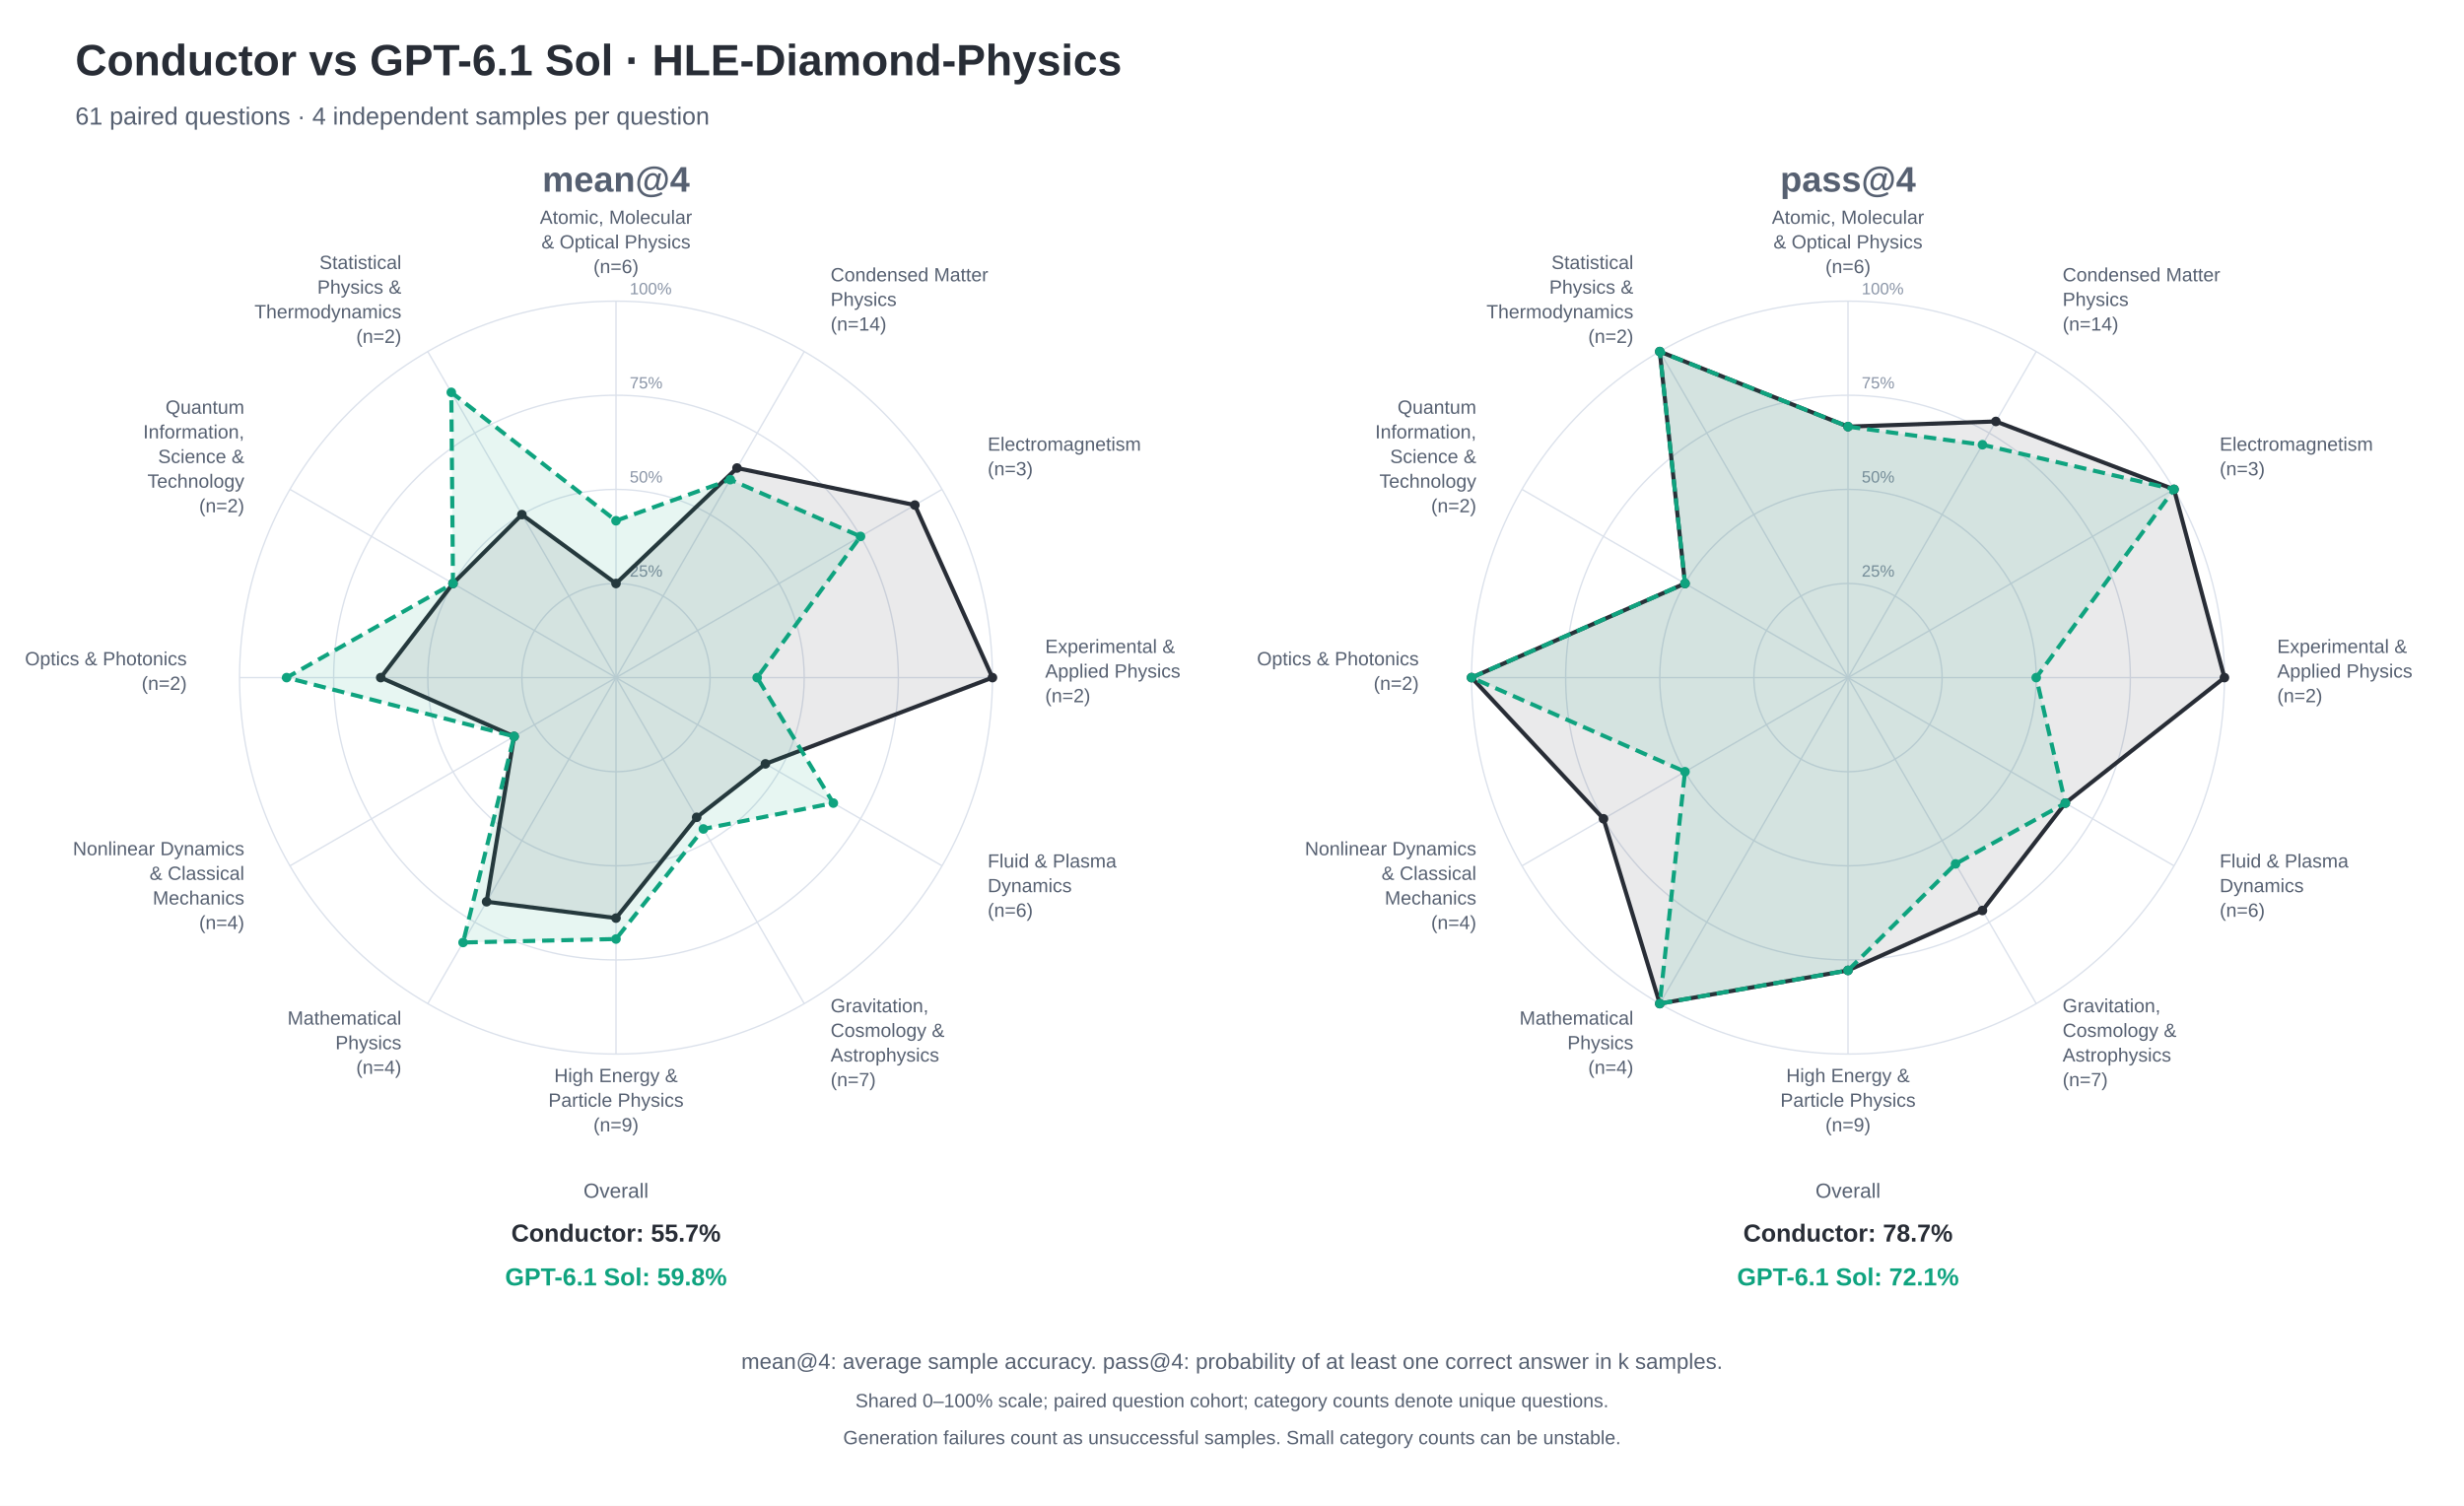
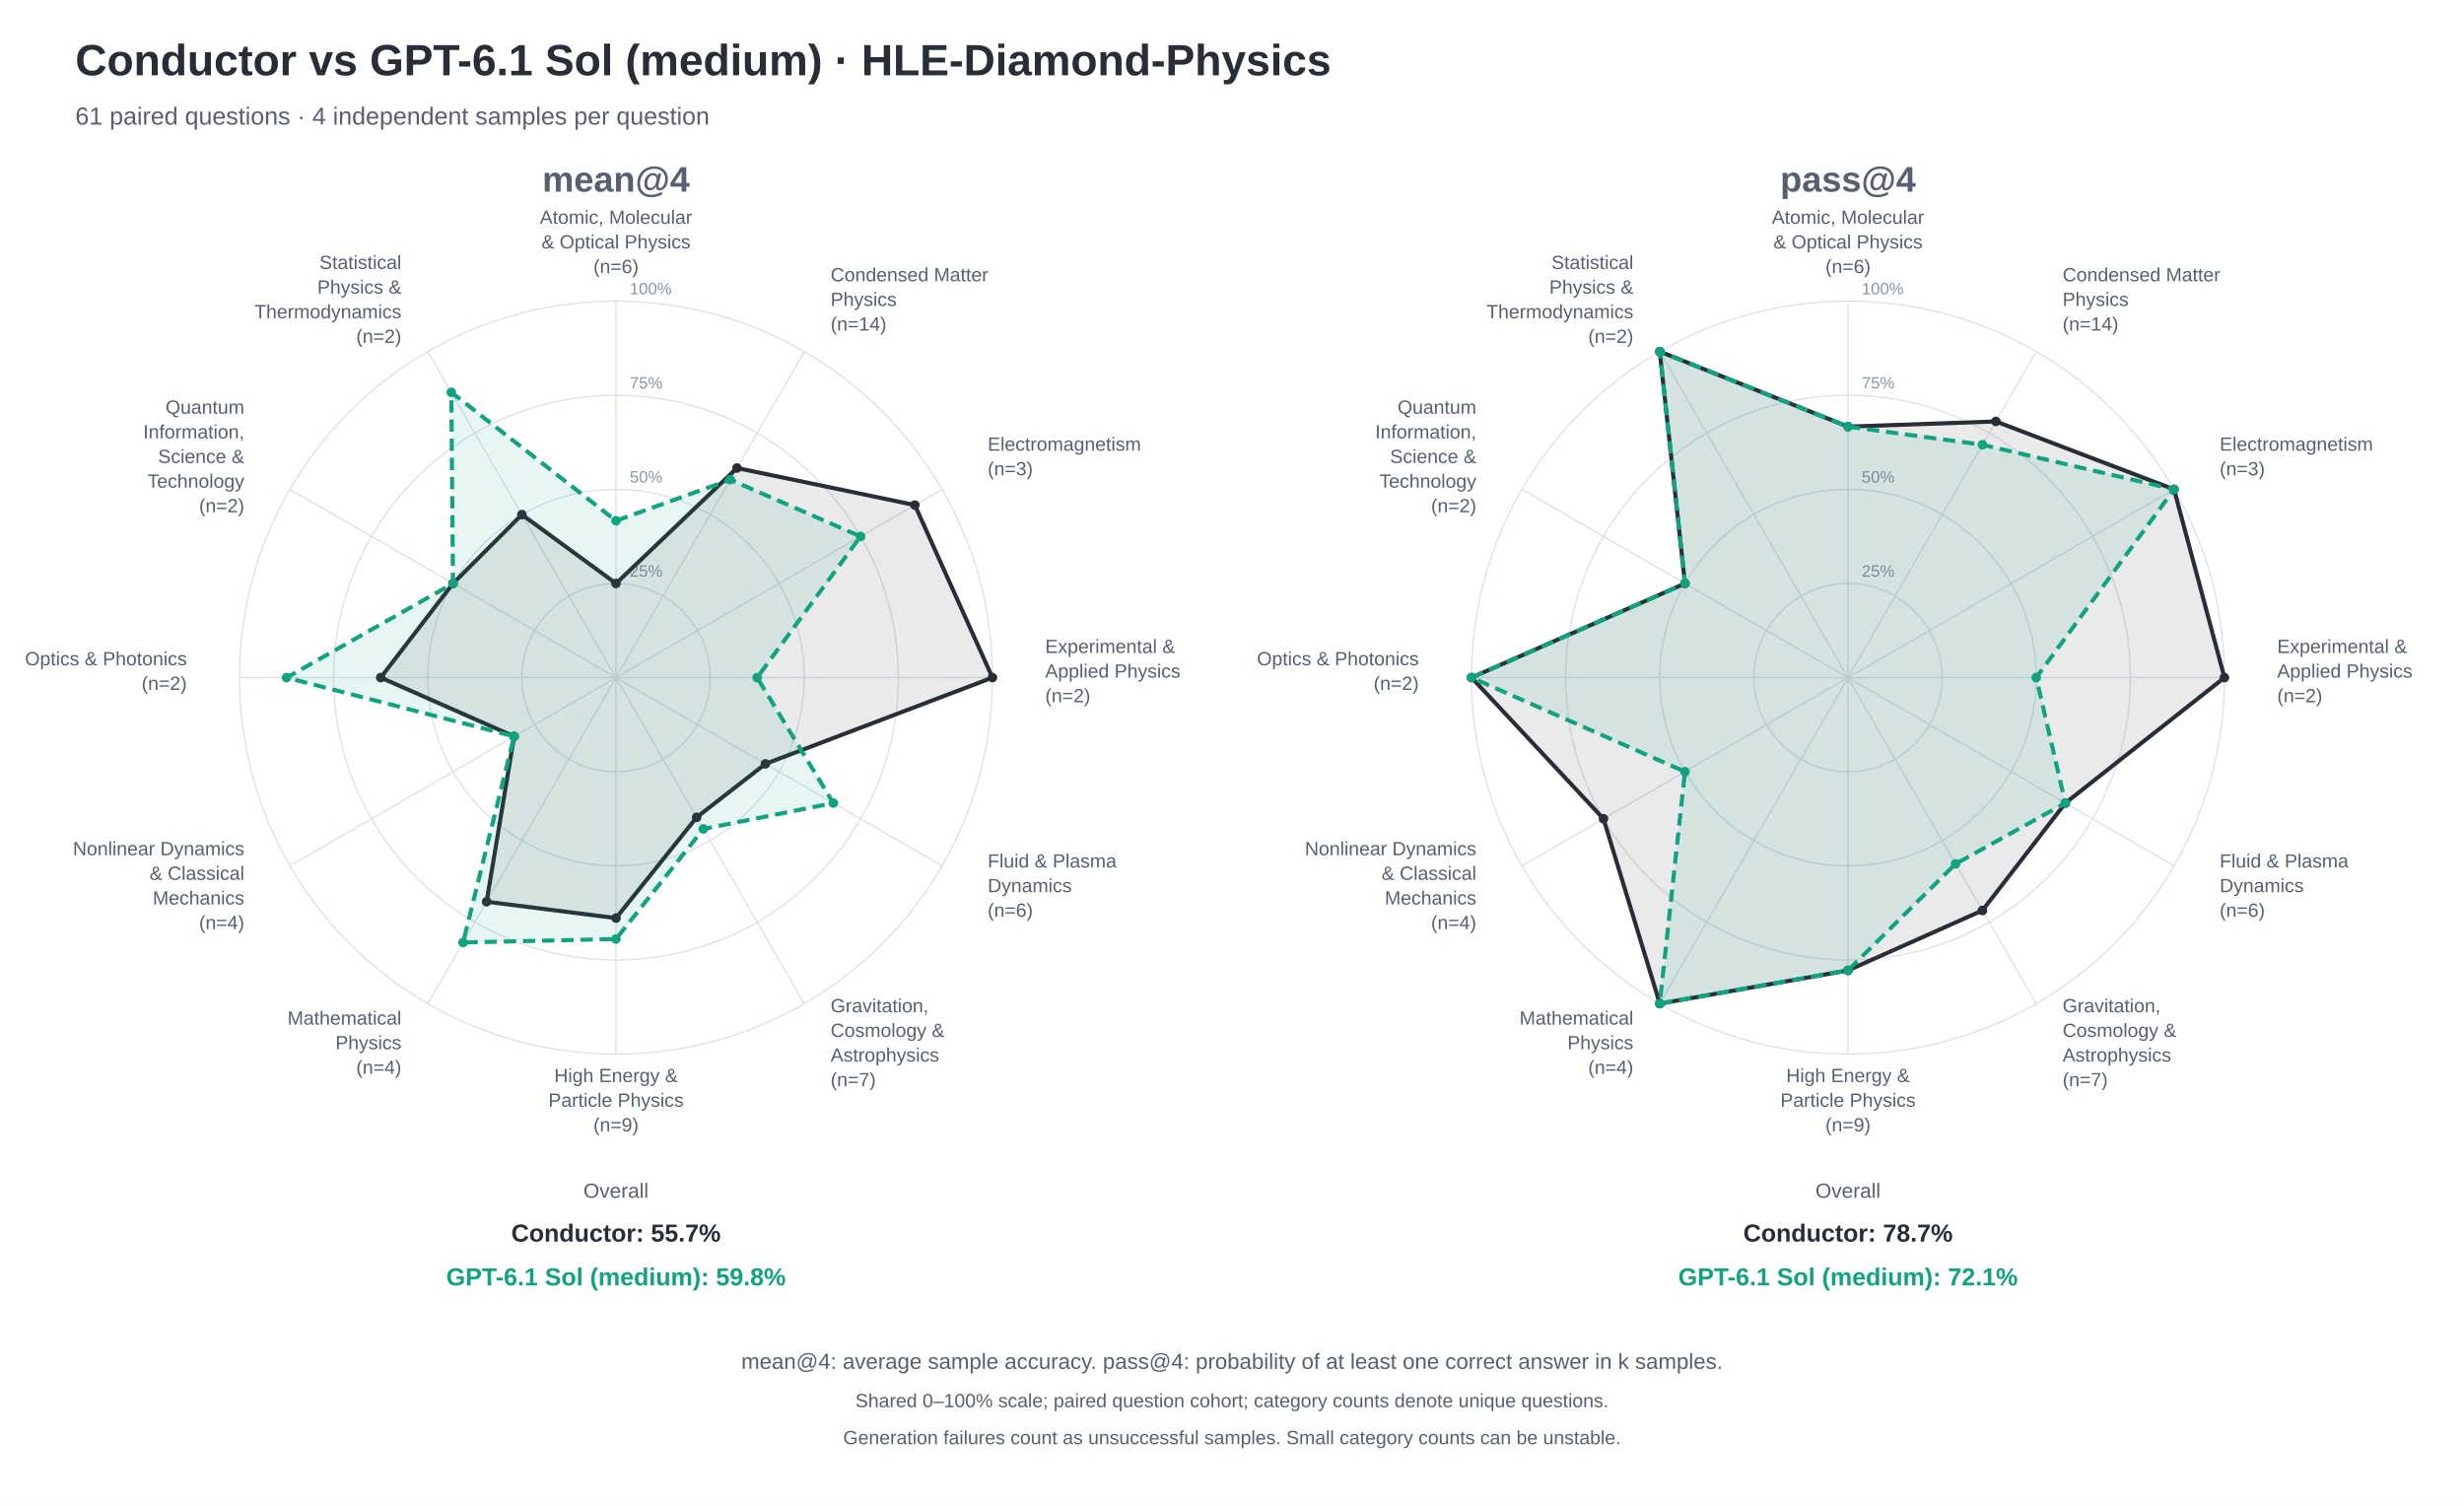
<svg xmlns="http://www.w3.org/2000/svg" width="1800" height="1100" viewBox="0 0 1800 1100" role="img">
  <rect width="1800" height="1100" fill="white" />
  <g font-family="Arial, sans-serif" fill="#282d36">
-     <text x="55" y="55" text-anchor="start" font-size="32" fill="#282d36" font-weight="bold">Conductor vs GPT-6.1 Sol · HLE-Diamond-Physics</text>
+     <text x="55" y="55" text-anchor="start" font-size="32" fill="#282d36" font-weight="bold">Conductor vs GPT-6.1 Sol (medium) · HLE-Diamond-Physics</text>
    <text x="55" y="91" text-anchor="start" font-size="18" fill="#566071" font-weight="normal">61 paired questions · 4 independent samples per question</text>
    <text x="450" y="140" text-anchor="middle" font-size="26" fill="#566071" font-weight="bold">mean@4</text>
    <circle cx="450" cy="495" r="68.75" fill="none" stroke="#dbe1eb" />
    <text x="460" y="421.25" text-anchor="start" font-size="12" fill="#8994a6" font-weight="normal">25%</text>
    <circle cx="450" cy="495" r="137.5" fill="none" stroke="#dbe1eb" />
    <text x="460" y="352.5" text-anchor="start" font-size="12" fill="#8994a6" font-weight="normal">50%</text>
    <circle cx="450" cy="495" r="206.25" fill="none" stroke="#dbe1eb" />
    <text x="460" y="283.75" text-anchor="start" font-size="12" fill="#8994a6" font-weight="normal">75%</text>
    <circle cx="450" cy="495" r="275" fill="none" stroke="#dbe1eb" />
    <text x="460" y="215" text-anchor="start" font-size="12" fill="#8994a6" font-weight="normal">100%</text>
    <path d="M 450 495 L 450.0 220.0" stroke="#dbe1eb" />
    <text x="450.0" y="163.5" text-anchor="middle" font-size="14" fill="#566071" font-weight="normal">Atomic, Molecular</text>
    <text x="450.0" y="181.5" text-anchor="middle" font-size="14" fill="#566071" font-weight="normal">&amp; Optical Physics</text>
    <text x="450.0" y="199.5" text-anchor="middle" font-size="14" fill="#566071" font-weight="normal">(n=6)</text>
    <path d="M 450 495 L 587.5 256.843" stroke="#dbe1eb" />
    <text x="606.75" y="205.501" text-anchor="start" font-size="14" fill="#566071" font-weight="normal">Condensed Matter</text>
    <text x="606.75" y="223.501" text-anchor="start" font-size="14" fill="#566071" font-weight="normal">Physics</text>
    <text x="606.75" y="241.501" text-anchor="start" font-size="14" fill="#566071" font-weight="normal">(n=14)</text>
    <path d="M 450 495 L 688.157 357.5" stroke="#dbe1eb" />
    <text x="721.499" y="329.25" text-anchor="start" font-size="14" fill="#566071" font-weight="normal">Electromagnetism</text>
    <text x="721.499" y="347.25" text-anchor="start" font-size="14" fill="#566071" font-weight="normal">(n=3)</text>
    <path d="M 450 495 L 725.0 495.0" stroke="#dbe1eb" />
    <text x="763.5" y="477.0" text-anchor="start" font-size="14" fill="#566071" font-weight="normal">Experimental &amp;</text>
    <text x="763.5" y="495.0" text-anchor="start" font-size="14" fill="#566071" font-weight="normal">Applied Physics</text>
    <text x="763.5" y="513.0" text-anchor="start" font-size="14" fill="#566071" font-weight="normal">(n=2)</text>
    <path d="M 450 495 L 688.157 632.5" stroke="#dbe1eb" />
    <text x="721.499" y="633.75" text-anchor="start" font-size="14" fill="#566071" font-weight="normal">Fluid &amp; Plasma</text>
    <text x="721.499" y="651.75" text-anchor="start" font-size="14" fill="#566071" font-weight="normal">Dynamics</text>
    <text x="721.499" y="669.75" text-anchor="start" font-size="14" fill="#566071" font-weight="normal">(n=6)</text>
    <path d="M 450 495 L 587.5 733.157" stroke="#dbe1eb" />
    <text x="606.75" y="739.499" text-anchor="start" font-size="14" fill="#566071" font-weight="normal">Gravitation,</text>
    <text x="606.75" y="757.499" text-anchor="start" font-size="14" fill="#566071" font-weight="normal">Cosmology &amp;</text>
    <text x="606.75" y="775.499" text-anchor="start" font-size="14" fill="#566071" font-weight="normal">Astrophysics</text>
    <text x="606.75" y="793.499" text-anchor="start" font-size="14" fill="#566071" font-weight="normal">(n=7)</text>
    <path d="M 450 495 L 450.0 770.0" stroke="#dbe1eb" />
    <text x="450.0" y="790.5" text-anchor="middle" font-size="14" fill="#566071" font-weight="normal">High Energy &amp;</text>
    <text x="450.0" y="808.5" text-anchor="middle" font-size="14" fill="#566071" font-weight="normal">Particle Physics</text>
    <text x="450.0" y="826.5" text-anchor="middle" font-size="14" fill="#566071" font-weight="normal">(n=9)</text>
    <path d="M 450 495 L 312.5 733.157" stroke="#dbe1eb" />
    <text x="293.25" y="748.499" text-anchor="end" font-size="14" fill="#566071" font-weight="normal">Mathematical</text>
    <text x="293.25" y="766.499" text-anchor="end" font-size="14" fill="#566071" font-weight="normal">Physics</text>
    <text x="293.25" y="784.499" text-anchor="end" font-size="14" fill="#566071" font-weight="normal">(n=4)</text>
    <path d="M 450 495 L 211.843 632.5" stroke="#dbe1eb" />
    <text x="178.501" y="624.75" text-anchor="end" font-size="14" fill="#566071" font-weight="normal">Nonlinear Dynamics</text>
    <text x="178.501" y="642.75" text-anchor="end" font-size="14" fill="#566071" font-weight="normal">&amp; Classical</text>
    <text x="178.501" y="660.75" text-anchor="end" font-size="14" fill="#566071" font-weight="normal">Mechanics</text>
    <text x="178.501" y="678.75" text-anchor="end" font-size="14" fill="#566071" font-weight="normal">(n=4)</text>
    <path d="M 450 495 L 175.0 495" stroke="#dbe1eb" />
    <text x="136.5" y="486" text-anchor="end" font-size="14" fill="#566071" font-weight="normal">Optics &amp; Photonics</text>
    <text x="136.5" y="504" text-anchor="end" font-size="14" fill="#566071" font-weight="normal">(n=2)</text>
    <path d="M 450 495 L 211.843 357.5" stroke="#dbe1eb" />
    <text x="178.501" y="302.25" text-anchor="end" font-size="14" fill="#566071" font-weight="normal">Quantum</text>
    <text x="178.501" y="320.25" text-anchor="end" font-size="14" fill="#566071" font-weight="normal">Information,</text>
    <text x="178.501" y="338.25" text-anchor="end" font-size="14" fill="#566071" font-weight="normal">Science &amp;</text>
    <text x="178.501" y="356.25" text-anchor="end" font-size="14" fill="#566071" font-weight="normal">Technology</text>
    <text x="178.501" y="374.25" text-anchor="end" font-size="14" fill="#566071" font-weight="normal">(n=2)</text>
    <path d="M 450 495 L 312.5 256.843" stroke="#dbe1eb" />
    <text x="293.25" y="196.501" text-anchor="end" font-size="14" fill="#566071" font-weight="normal">Statistical</text>
    <text x="293.25" y="214.501" text-anchor="end" font-size="14" fill="#566071" font-weight="normal">Physics &amp;</text>
    <text x="293.25" y="232.501" text-anchor="end" font-size="14" fill="#566071" font-weight="normal">Thermodynamics</text>
    <text x="293.25" y="250.501" text-anchor="end" font-size="14" fill="#566071" font-weight="normal">(n=2)</text>
    <polygon points="450.00,426.25 538.39,341.90 668.31,368.96 725.00,495.00 559.16,558.02 508.93,597.07 450.00,670.69 355.47,658.73 375.58,537.97 278.12,495.00 330.92,426.25 381.25,375.92" fill="#282d36" fill-opacity="0.10" stroke="#282d36" stroke-width="3" />
    <circle cx="450.0" cy="426.25" r="3.5" fill="#282d36" />
    <circle cx="538.393" cy="341.899" r="3.5" fill="#282d36" />
    <circle cx="668.311" cy="368.958" r="3.5" fill="#282d36" />
    <circle cx="725.0" cy="495.0" r="3.5" fill="#282d36" />
    <circle cx="559.155" cy="558.021" r="3.5" fill="#282d36" />
    <circle cx="508.929" cy="597.067" r="3.5" fill="#282d36" />
    <circle cx="450.0" cy="670.694" r="3.5" fill="#282d36" />
    <circle cx="355.469" cy="658.733" r="3.5" fill="#282d36" />
    <circle cx="375.576" cy="537.969" r="3.5" fill="#282d36" />
    <circle cx="278.125" cy="495.0" r="3.5" fill="#282d36" />
    <circle cx="330.922" cy="426.25" r="3.5" fill="#282d36" />
    <circle cx="381.25" cy="375.922" r="3.5" fill="#282d36" />
    <text x="450" y="907" text-anchor="middle" font-size="18" fill="#282d36" font-weight="bold">Conductor: 55.7%</text>
    <polygon points="450.00,380.42 533.48,350.40 628.62,391.88 553.12,495.00 608.77,586.67 513.84,605.57 450.00,685.97 338.28,688.50 375.58,537.97 209.38,495.00 330.92,426.25 329.69,286.61" fill="#0fa37f" fill-opacity="0.10" stroke="#0fa37f" stroke-width="3" stroke-dasharray="9 5" />
    <circle cx="450.0" cy="380.417" r="3.5" fill="#0fa37f" />
    <circle cx="533.482" cy="350.405" r="3.5" fill="#0fa37f" />
    <circle cx="628.618" cy="391.875" r="3.5" fill="#0fa37f" />
    <circle cx="553.125" cy="495.0" r="3.5" fill="#0fa37f" />
    <circle cx="608.771" cy="586.667" r="3.5" fill="#0fa37f" />
    <circle cx="513.839" cy="605.573" r="3.5" fill="#0fa37f" />
    <circle cx="450.0" cy="685.972" r="3.5" fill="#0fa37f" />
    <circle cx="338.281" cy="688.503" r="3.5" fill="#0fa37f" />
    <circle cx="375.576" cy="537.969" r="3.5" fill="#0fa37f" />
    <circle cx="209.375" cy="495" r="3.5" fill="#0fa37f" />
    <circle cx="330.922" cy="426.25" r="3.5" fill="#0fa37f" />
    <circle cx="329.687" cy="286.613" r="3.5" fill="#0fa37f" />
-     <text x="450" y="939" text-anchor="middle" font-size="18" fill="#0fa37f" font-weight="bold">GPT-6.1 Sol: 59.8%</text>
+     <text x="450" y="939" text-anchor="middle" font-size="18" fill="#0fa37f" font-weight="bold">GPT-6.1 Sol (medium): 59.8%</text>
    <text x="450" y="875" text-anchor="middle" font-size="15" fill="#566071" font-weight="normal">Overall</text>
    <text x="1350" y="140" text-anchor="middle" font-size="26" fill="#566071" font-weight="bold">pass@4</text>
    <circle cx="1350" cy="495" r="68.75" fill="none" stroke="#dbe1eb" />
    <text x="1360" y="421.25" text-anchor="start" font-size="12" fill="#8994a6" font-weight="normal">25%</text>
    <circle cx="1350" cy="495" r="137.5" fill="none" stroke="#dbe1eb" />
    <text x="1360" y="352.5" text-anchor="start" font-size="12" fill="#8994a6" font-weight="normal">50%</text>
    <circle cx="1350" cy="495" r="206.25" fill="none" stroke="#dbe1eb" />
    <text x="1360" y="283.75" text-anchor="start" font-size="12" fill="#8994a6" font-weight="normal">75%</text>
    <circle cx="1350" cy="495" r="275" fill="none" stroke="#dbe1eb" />
    <text x="1360" y="215" text-anchor="start" font-size="12" fill="#8994a6" font-weight="normal">100%</text>
    <path d="M 1350 495 L 1350.0 220.0" stroke="#dbe1eb" />
    <text x="1350.0" y="163.5" text-anchor="middle" font-size="14" fill="#566071" font-weight="normal">Atomic, Molecular</text>
    <text x="1350.0" y="181.5" text-anchor="middle" font-size="14" fill="#566071" font-weight="normal">&amp; Optical Physics</text>
    <text x="1350.0" y="199.5" text-anchor="middle" font-size="14" fill="#566071" font-weight="normal">(n=6)</text>
    <path d="M 1350 495 L 1487.5 256.843" stroke="#dbe1eb" />
    <text x="1506.75" y="205.501" text-anchor="start" font-size="14" fill="#566071" font-weight="normal">Condensed Matter</text>
    <text x="1506.75" y="223.501" text-anchor="start" font-size="14" fill="#566071" font-weight="normal">Physics</text>
    <text x="1506.75" y="241.501" text-anchor="start" font-size="14" fill="#566071" font-weight="normal">(n=14)</text>
    <path d="M 1350 495 L 1588.157 357.5" stroke="#dbe1eb" />
    <text x="1621.499" y="329.25" text-anchor="start" font-size="14" fill="#566071" font-weight="normal">Electromagnetism</text>
    <text x="1621.499" y="347.25" text-anchor="start" font-size="14" fill="#566071" font-weight="normal">(n=3)</text>
    <path d="M 1350 495 L 1625.0 495.0" stroke="#dbe1eb" />
    <text x="1663.5" y="477.0" text-anchor="start" font-size="14" fill="#566071" font-weight="normal">Experimental &amp;</text>
    <text x="1663.5" y="495.0" text-anchor="start" font-size="14" fill="#566071" font-weight="normal">Applied Physics</text>
    <text x="1663.5" y="513.0" text-anchor="start" font-size="14" fill="#566071" font-weight="normal">(n=2)</text>
    <path d="M 1350 495 L 1588.157 632.5" stroke="#dbe1eb" />
    <text x="1621.499" y="633.75" text-anchor="start" font-size="14" fill="#566071" font-weight="normal">Fluid &amp; Plasma</text>
    <text x="1621.499" y="651.75" text-anchor="start" font-size="14" fill="#566071" font-weight="normal">Dynamics</text>
    <text x="1621.499" y="669.75" text-anchor="start" font-size="14" fill="#566071" font-weight="normal">(n=6)</text>
    <path d="M 1350 495 L 1487.5 733.157" stroke="#dbe1eb" />
    <text x="1506.75" y="739.499" text-anchor="start" font-size="14" fill="#566071" font-weight="normal">Gravitation,</text>
    <text x="1506.75" y="757.499" text-anchor="start" font-size="14" fill="#566071" font-weight="normal">Cosmology &amp;</text>
    <text x="1506.75" y="775.499" text-anchor="start" font-size="14" fill="#566071" font-weight="normal">Astrophysics</text>
    <text x="1506.75" y="793.499" text-anchor="start" font-size="14" fill="#566071" font-weight="normal">(n=7)</text>
    <path d="M 1350 495 L 1350.0 770.0" stroke="#dbe1eb" />
    <text x="1350.0" y="790.5" text-anchor="middle" font-size="14" fill="#566071" font-weight="normal">High Energy &amp;</text>
    <text x="1350.0" y="808.5" text-anchor="middle" font-size="14" fill="#566071" font-weight="normal">Particle Physics</text>
    <text x="1350.0" y="826.5" text-anchor="middle" font-size="14" fill="#566071" font-weight="normal">(n=9)</text>
    <path d="M 1350 495 L 1212.5 733.157" stroke="#dbe1eb" />
    <text x="1193.25" y="748.499" text-anchor="end" font-size="14" fill="#566071" font-weight="normal">Mathematical</text>
    <text x="1193.25" y="766.499" text-anchor="end" font-size="14" fill="#566071" font-weight="normal">Physics</text>
    <text x="1193.25" y="784.499" text-anchor="end" font-size="14" fill="#566071" font-weight="normal">(n=4)</text>
    <path d="M 1350 495 L 1111.843 632.5" stroke="#dbe1eb" />
    <text x="1078.501" y="624.75" text-anchor="end" font-size="14" fill="#566071" font-weight="normal">Nonlinear Dynamics</text>
    <text x="1078.501" y="642.75" text-anchor="end" font-size="14" fill="#566071" font-weight="normal">&amp; Classical</text>
    <text x="1078.501" y="660.75" text-anchor="end" font-size="14" fill="#566071" font-weight="normal">Mechanics</text>
    <text x="1078.501" y="678.75" text-anchor="end" font-size="14" fill="#566071" font-weight="normal">(n=4)</text>
    <path d="M 1350 495 L 1075.0 495" stroke="#dbe1eb" />
    <text x="1036.5" y="486" text-anchor="end" font-size="14" fill="#566071" font-weight="normal">Optics &amp; Photonics</text>
    <text x="1036.5" y="504" text-anchor="end" font-size="14" fill="#566071" font-weight="normal">(n=2)</text>
    <path d="M 1350 495 L 1111.843 357.5" stroke="#dbe1eb" />
    <text x="1078.501" y="302.25" text-anchor="end" font-size="14" fill="#566071" font-weight="normal">Quantum</text>
    <text x="1078.501" y="320.25" text-anchor="end" font-size="14" fill="#566071" font-weight="normal">Information,</text>
    <text x="1078.501" y="338.25" text-anchor="end" font-size="14" fill="#566071" font-weight="normal">Science &amp;</text>
    <text x="1078.501" y="356.25" text-anchor="end" font-size="14" fill="#566071" font-weight="normal">Technology</text>
    <text x="1078.501" y="374.25" text-anchor="end" font-size="14" fill="#566071" font-weight="normal">(n=2)</text>
    <path d="M 1350 495 L 1212.5 256.843" stroke="#dbe1eb" />
    <text x="1193.25" y="196.501" text-anchor="end" font-size="14" fill="#566071" font-weight="normal">Statistical</text>
    <text x="1193.25" y="214.501" text-anchor="end" font-size="14" fill="#566071" font-weight="normal">Physics &amp;</text>
    <text x="1193.25" y="232.501" text-anchor="end" font-size="14" fill="#566071" font-weight="normal">Thermodynamics</text>
    <text x="1193.25" y="250.501" text-anchor="end" font-size="14" fill="#566071" font-weight="normal">(n=2)</text>
    <polygon points="1350.00,311.67 1458.04,307.88 1588.16,357.50 1625.00,495.00 1508.77,586.67 1448.21,665.11 1350.00,708.89 1212.50,733.16 1171.38,598.13 1075.00,495.00 1230.92,426.25 1212.50,256.84" fill="#282d36" fill-opacity="0.10" stroke="#282d36" stroke-width="3" />
    <circle cx="1350.0" cy="311.667" r="3.5" fill="#282d36" />
    <circle cx="1458.036" cy="307.877" r="3.5" fill="#282d36" />
    <circle cx="1588.157" cy="357.5" r="3.5" fill="#282d36" />
    <circle cx="1625.0" cy="495.0" r="3.5" fill="#282d36" />
    <circle cx="1508.771" cy="586.667" r="3.5" fill="#282d36" />
    <circle cx="1448.214" cy="665.112" r="3.5" fill="#282d36" />
    <circle cx="1350.0" cy="708.889" r="3.5" fill="#282d36" />
    <circle cx="1212.5" cy="733.157" r="3.5" fill="#282d36" />
    <circle cx="1171.382" cy="598.125" r="3.5" fill="#282d36" />
    <circle cx="1075.0" cy="495" r="3.5" fill="#282d36" />
    <circle cx="1230.922" cy="426.25" r="3.5" fill="#282d36" />
    <circle cx="1212.5" cy="256.843" r="3.5" fill="#282d36" />
    <text x="1350" y="907" text-anchor="middle" font-size="18" fill="#282d36" font-weight="bold">Conductor: 78.7%</text>
    <polygon points="1350.00,311.67 1448.21,324.89 1588.16,357.50 1487.50,495.00 1508.77,586.67 1428.57,631.09 1350.00,708.89 1212.50,733.16 1230.92,563.75 1075.00,495.00 1230.92,426.25 1212.50,256.84" fill="#0fa37f" fill-opacity="0.10" stroke="#0fa37f" stroke-width="3" stroke-dasharray="9 5" />
    <circle cx="1350.0" cy="311.667" r="3.5" fill="#0fa37f" />
    <circle cx="1448.214" cy="324.888" r="3.5" fill="#0fa37f" />
    <circle cx="1588.157" cy="357.5" r="3.5" fill="#0fa37f" />
    <circle cx="1487.5" cy="495.0" r="3.5" fill="#0fa37f" />
    <circle cx="1508.771" cy="586.667" r="3.5" fill="#0fa37f" />
    <circle cx="1428.571" cy="631.09" r="3.5" fill="#0fa37f" />
    <circle cx="1350.0" cy="708.889" r="3.5" fill="#0fa37f" />
    <circle cx="1212.5" cy="733.157" r="3.5" fill="#0fa37f" />
    <circle cx="1230.922" cy="563.75" r="3.5" fill="#0fa37f" />
    <circle cx="1075.0" cy="495" r="3.5" fill="#0fa37f" />
    <circle cx="1230.922" cy="426.25" r="3.5" fill="#0fa37f" />
    <circle cx="1212.5" cy="256.843" r="3.5" fill="#0fa37f" />
-     <text x="1350" y="939" text-anchor="middle" font-size="18" fill="#0fa37f" font-weight="bold">GPT-6.1 Sol: 72.1%</text>
+     <text x="1350" y="939" text-anchor="middle" font-size="18" fill="#0fa37f" font-weight="bold">GPT-6.1 Sol (medium): 72.1%</text>
    <text x="1350" y="875" text-anchor="middle" font-size="15" fill="#566071" font-weight="normal">Overall</text>
    <text x="900" y="1000" text-anchor="middle" font-size="16" fill="#566071" font-weight="normal">mean@4: average sample accuracy. pass@4: probability of at least one correct answer in k samples.</text>
    <text x="900" y="1028" text-anchor="middle" font-size="14" fill="#566071" font-weight="normal">Shared 0–100% scale; paired question cohort; category counts denote unique questions.</text>
    <text x="900" y="1055" text-anchor="middle" font-size="14" fill="#566071" font-weight="normal">Generation failures count as unsuccessful samples. Small category counts can be unstable.</text>
  </g>
</svg>
